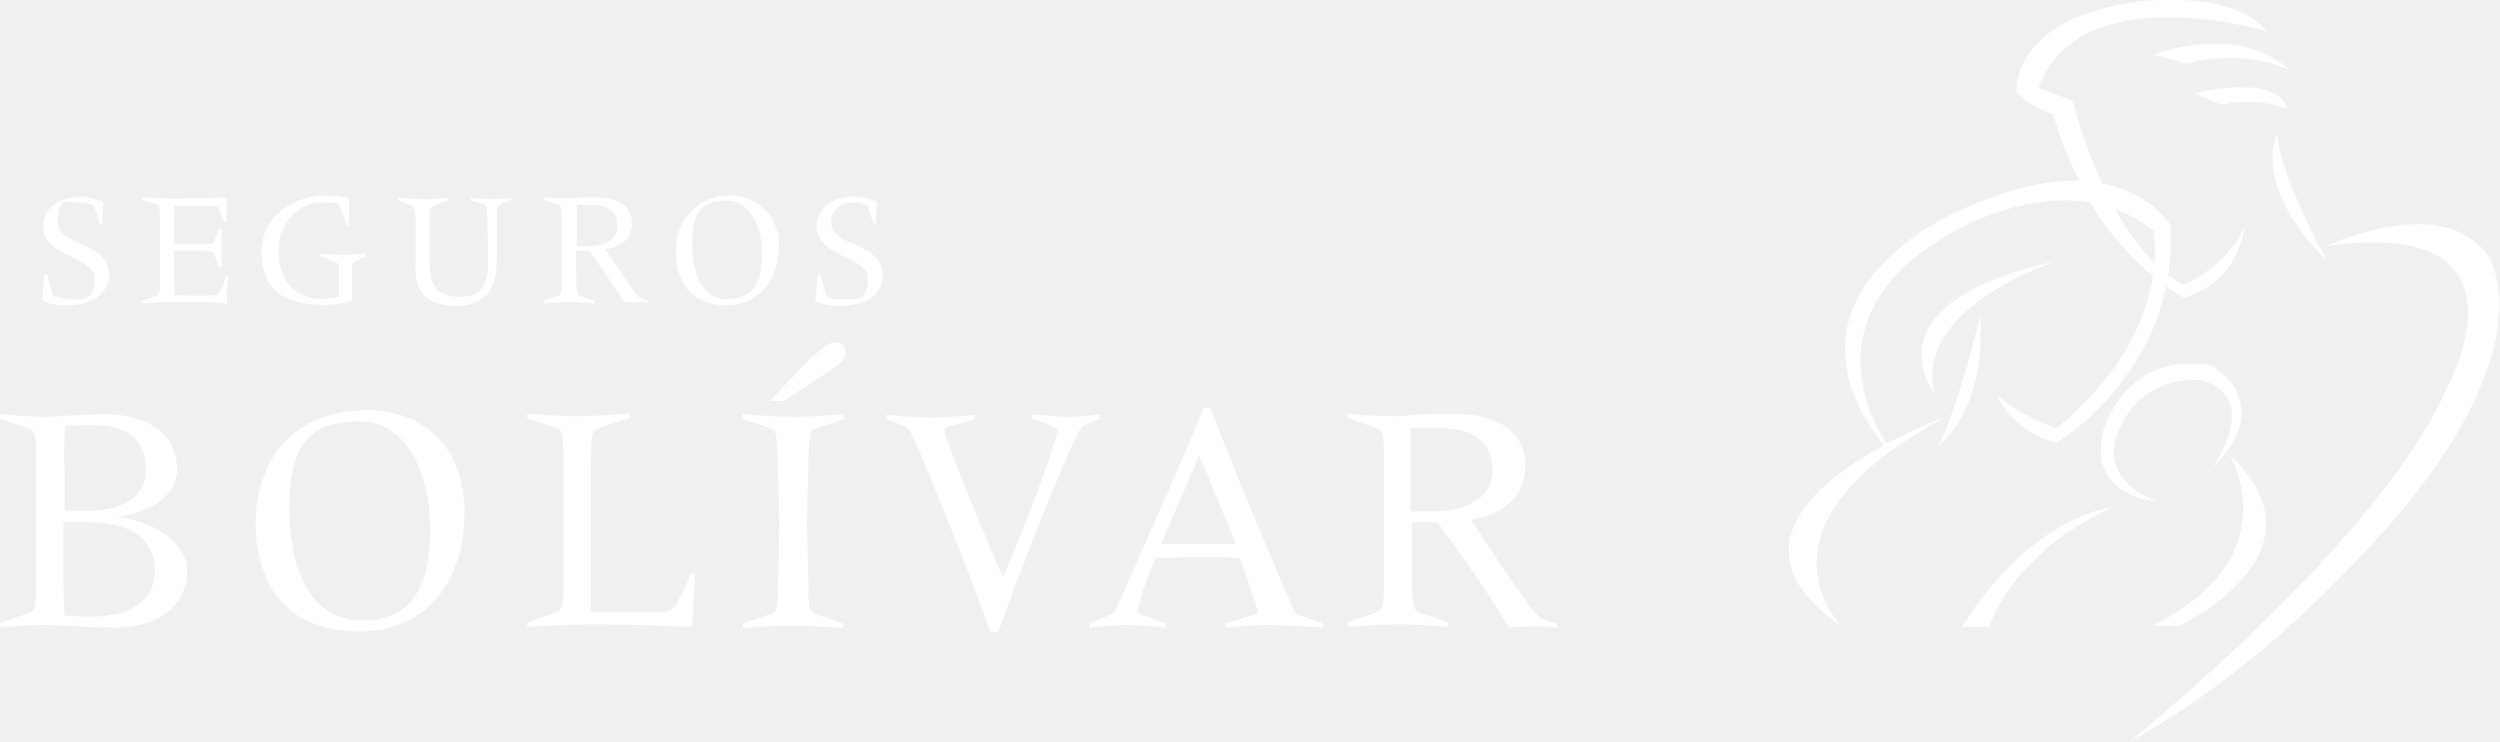
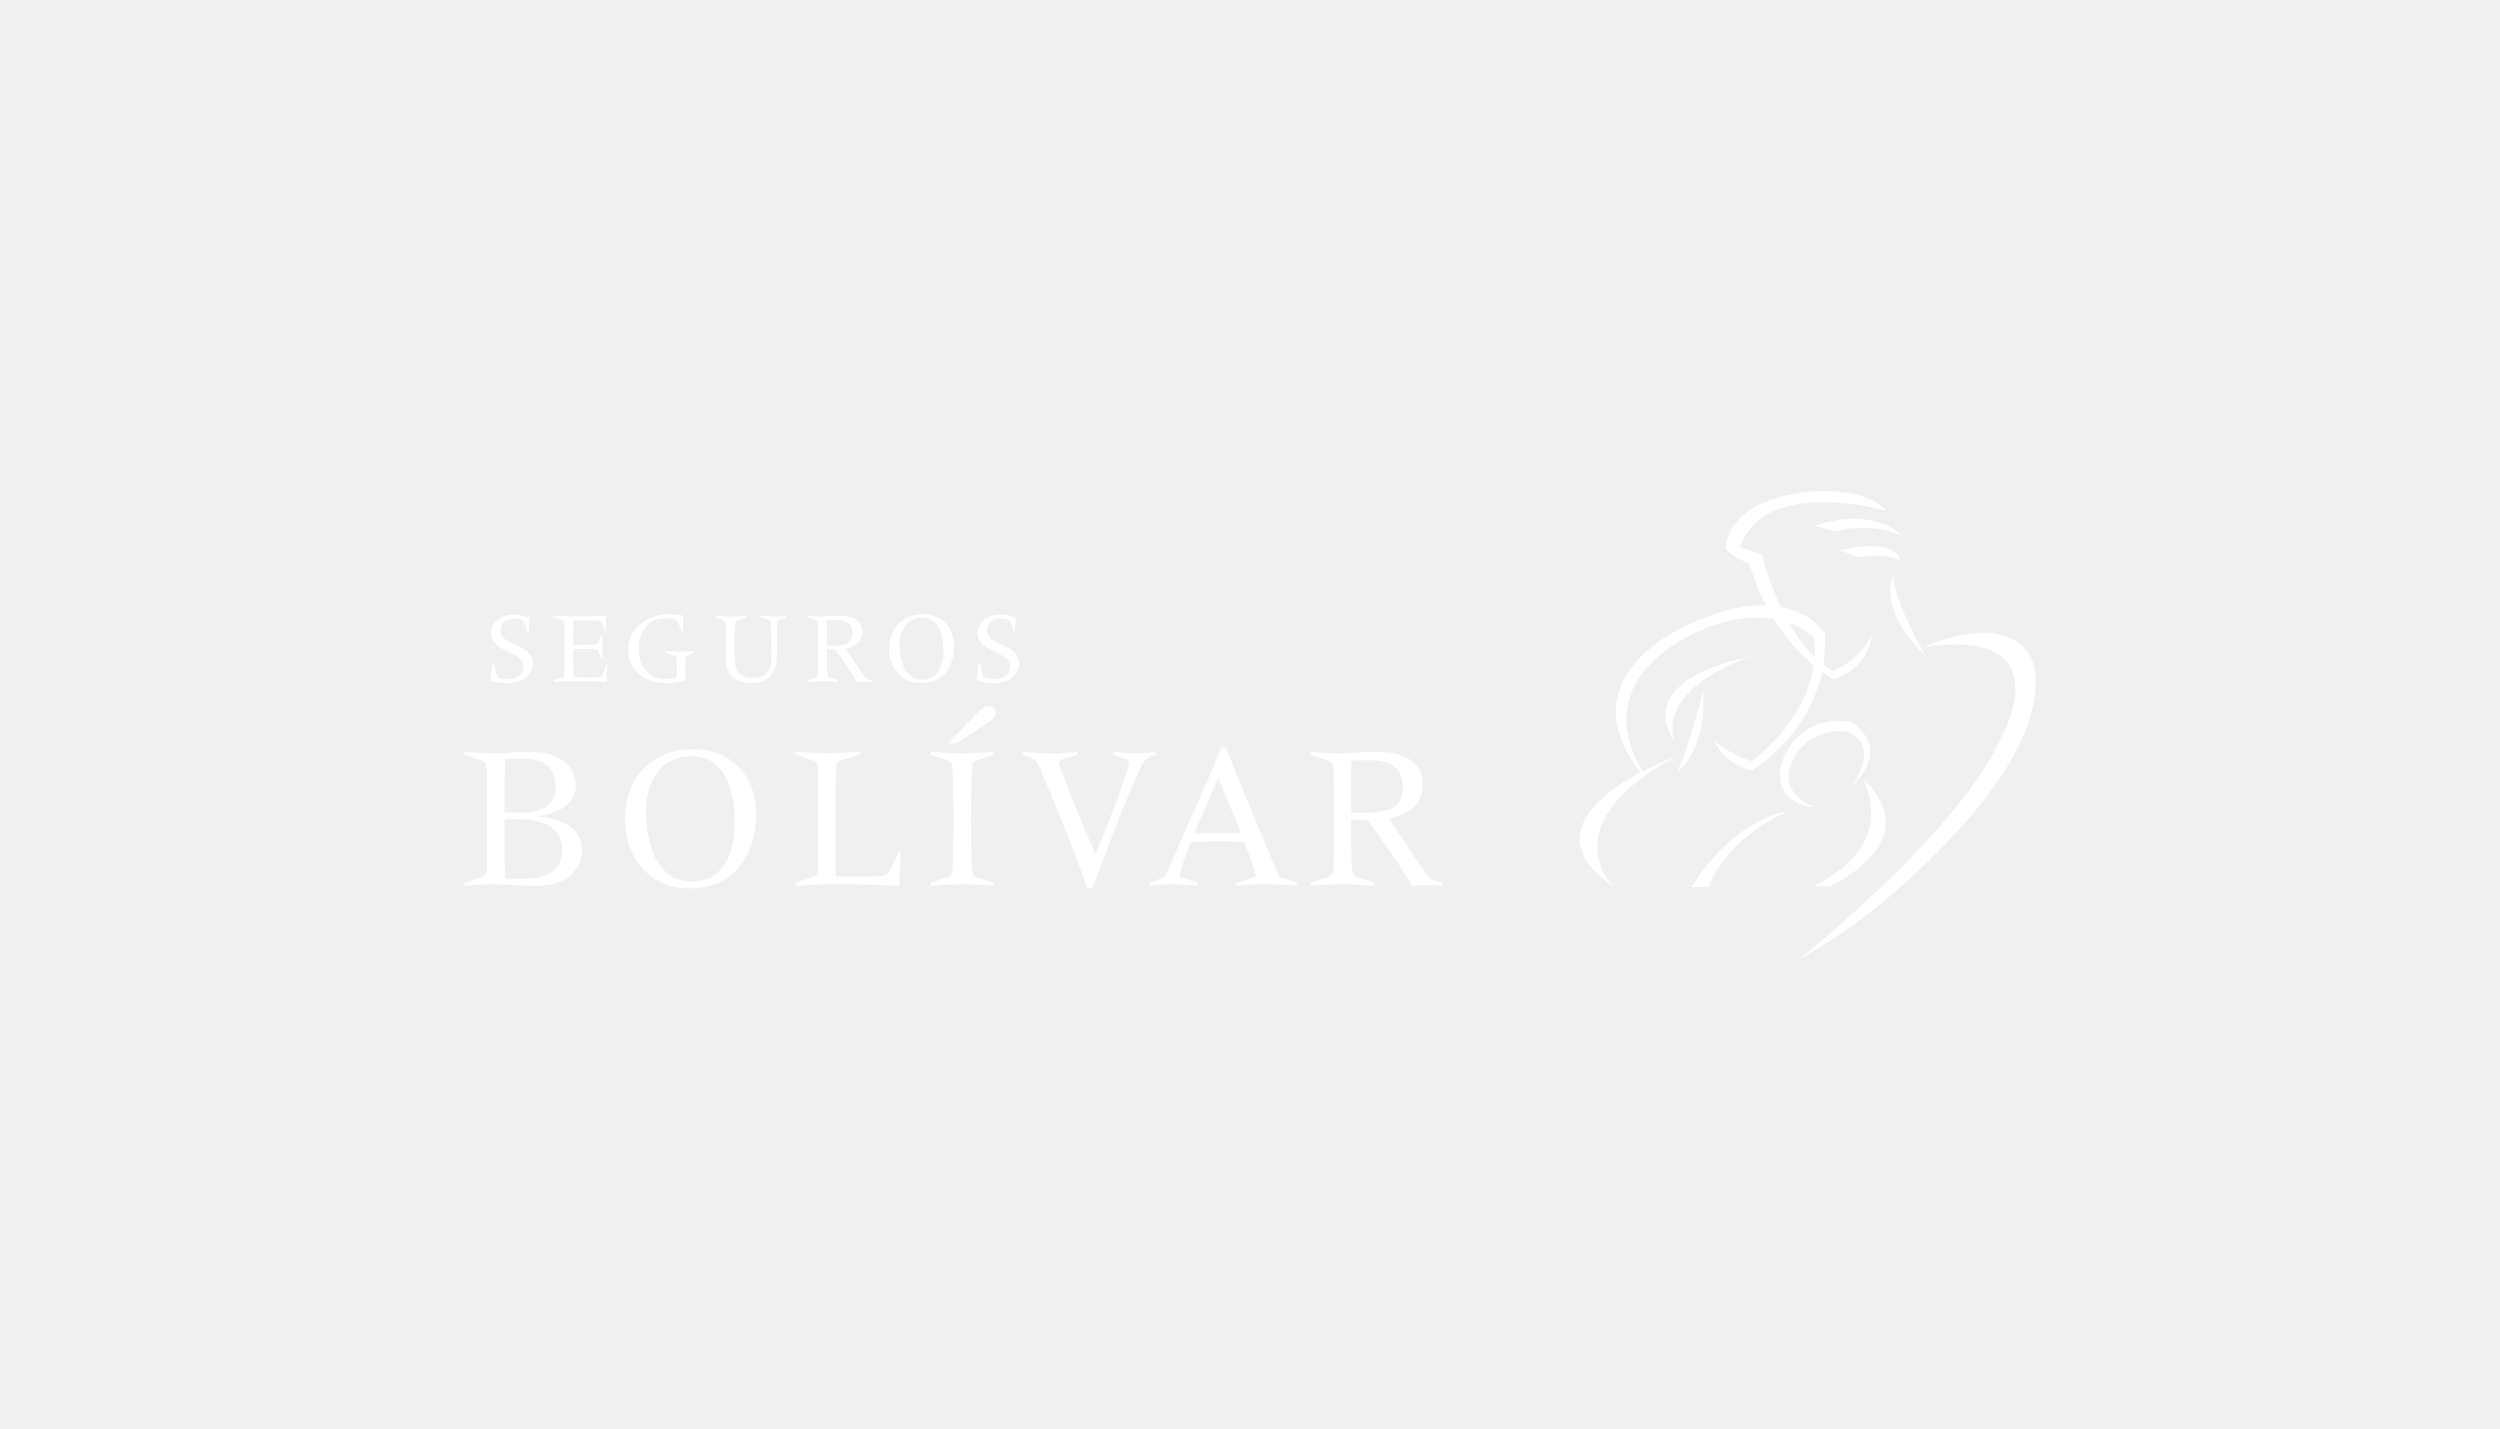
- <svg xmlns="http://www.w3.org/2000/svg" id="Layer_1" version="1.1" viewBox="0 0 394 116.9">
+ <svg xmlns="http://www.w3.org/2000/svg" id="uuid-507dd67a-7cd5-4a05-88fb-5ed4d4b92005" viewBox="0 0 350 200">
  <defs>
-     <style>
-       .st0 {
-         fill: #fff;
-       }
-     </style>
+     <style>.uuid-61bd24f1-8d23-400b-98f7-859e5a719894{fill:none;}.uuid-1231ec93-868a-4f5f-a88f-65d792effb20{fill:#fff;}</style>
  </defs>
-   <path class="st0" d="M309.2,98.8h4.3s3.3-11.4,19.3-18.8c0,0-12.4,1-23.6,18.8Z" />
-   <path class="st0" d="M339.2,98.6h4.3s24.4-11.4,7.9-26.9c0,0,9.7,16.1-12.2,26.9Z" />
-   <path class="st0" d="M392.7,41.2c-6.8-11.6-26.1-2.4-26.1-2.4,34-4.9,19.1,22.2,19.1,22.2-10.4,24.1-50.1,55.9-50.1,55.9,24.5-13.3,43.7-37.4,43.7-37.4,20.7-25.3,13.3-38.2,13.3-38.2Z" />
-   <path class="st0" d="M358.9,21s-4.3,8,7.9,20.2c0,0-7.7-13.7-7.9-20.2Z" />
-   <path class="st0" d="M345.7,14.7l4.4,1.8s6-1.4,10.4.8c0,0-.4-5.9-14.9-2.5Z" />
-   <path class="st0" d="M339.5,8.6l5.2,1.4s8.3-2.5,16,1c0,0-6.4-7.4-21.3-2.4Z" />
-   <path class="st0" d="M305.5,70.2s7.5-5.1,6.6-20.4c0,0-3.9,15.7-6.6,20.4Z" />
-   <path class="st0" d="M323.9,41.2c-30.5,6.7-18.9,21-18.9,21-3.9-13.5,18.9-21,18.9-21Z" />
-   <path class="st0" d="M306.1,65.9s-4,1.5-8.8,4c-2.1-3.2-12.7-21.2,11.7-34,0,0,10.1-5.7,20.4-4,3.3,5.5,7,9.2,9.9,11.6-.9,6-4.3,15.1-15.2,24,0,0-6.4-2.2-9.3-5.3,0,0,1.7,5.5,9.3,7.6,0,0,13.9-8.3,17.3-24.7,1.7,1.2,2.8,1.8,2.8,1.8,9.1-2.7,9.5-11.2,9.5-11.2-2.9,6.7-9.7,9.2-9.7,9.2-.8-.4-1.6-1-2.3-1.5.4-2.5.5-5.1.4-7.9,0,0-3-5.1-10.8-6.6-3.2-6.8-4.6-13-4.6-13l-5.4-2c6.2-17.8,35.9-9,35.9-9-5.2-6.5-19.7-4.7-19.7-4.7-20.7,2.5-19.7,14.3-19.7,14.3,2.1,2.4,5.8,3.5,5.8,3.5,1.1,4,2.5,7.4,4.1,10.5-5-.1-11.4,1.1-19.5,5,0,0-30,12.8-11.3,36.7-10.5,5.7-24.1,16.5-6.6,28.6,0,0-16-15.7,16-32.9ZM339.4,36.5s.4,1.9.2,5c-2.5-2.5-4.6-5.5-6.3-8.6,2.1.8,4.2,2,6.2,3.6Z" />
-   <path class="st0" d="M333.4,69.2c3.7-11,13.9-9.2,13.9-9.2,9.1,3.1,1.4,13.7,1.4,13.7,10.4-10.4-.2-16.1-.2-16.1-13.5-2.4-17,10.2-17,10.2-2.7,10.6,8.3,11.2,8.3,11.2-8.7-3.5-6.4-9.8-6.4-9.8Z" />
-   <path class="st0" d="M93.7,47.8v-.4l-2.1-.7c-.7-.2-.8-.8-.8-4.2v-3h2c1.6,2.1,3.9,5.4,5.6,8.2.6,0,1.3-.1,1.9-.1s1.2,0,1.8.1v-.4c-1.5-.3-1.6-.4-3.1-2.7l-3.6-5.3c2.4-.4,4.2-1.6,4.2-4.2s-2.2-4-5.6-4-3.3.2-4.7.2-2.6-.1-3.6-.2v.4l2.2.7c.6.2.6.4.6,2.8v9.4c0,2-.1,2.1-.8,2.3l-2,.7v.4c1.2-.1,2.7-.2,4.1-.2s2.6.1,3.8.2ZM90.9,32.3c.8,0,1.6,0,2.4,0,2.4,0,4,1,4,3.3s-2.2,3.2-4.6,3.2h-1.8v-6.5Z" />
-   <path class="st0" d="M122.8,38.9c0-4.7-3.1-8.1-7.8-8.1s-8.5,3.6-8.5,8.8,2.7,8.5,8,8.5,8.2-4.1,8.2-9.2ZM114.8,47.2c-3.8,0-5.7-3.5-5.7-8.9s1.9-6.7,5.5-6.7,5.5,4.1,5.5,8.4-1.4,7.1-5.3,7.1Z" />
-   <path class="st0" d="M18.3,81.5h0c4.9-.6,9.6-3.1,9.6-7.5,0-6.3-5.6-8.7-11.2-8.7s-7,.4-9.1.4-4.8-.2-7.6-.4v.7l4.4,1.5c1.2.4,1.3.7,1.3,5.7v18.9c0,4-.2,4.2-1.7,4.7l-4,1.4v.7c2.4-.2,4.4-.4,6.9-.4s7.3.4,11.3.4c7.5,0,11.3-4.1,11.3-8.9s-6-8.1-11.2-8.5ZM10.1,73.4c0-2.4,0-3.9.2-6.3,1.8-.1,2.9-.1,4.6-.1,4.4,0,8.1,1.8,8.1,7s-5.3,6.5-8.8,6.5h-4v-7.1ZM14.2,97.2c-1.3,0-2.6-.1-4-.2-.1-1.6-.2-3.2-.2-4.8v-9.9h3.7c5.9,0,10.7,1.9,10.7,7.6s-5.2,7.3-10.3,7.3Z" />
-   <path class="st0" d="M57.4,64.7c-10.6,0-17.1,7.3-17.1,17.7s5.4,17.1,16.3,17.1,16.6-8.2,16.6-18.6-6.2-16.3-15.8-16.3ZM57.1,97.8c-7.6,0-11.5-7.1-11.5-17.9s3.9-13.5,11.2-13.5,11,8.3,11,17.1-2.8,14.3-10.8,14.3Z" />
-   <path class="st0" d="M190.9,64.3h-1.2c-3.8,9.4-9.4,21.5-14,32.2-1.3.7-2.7,1.3-4,1.7v.7c1.9-.2,3.9-.4,5.8-.4s4.1.2,6.2.4v-.7l-4.5-1.6c.7-2.9,1.6-6,3-8.7,2.2,0,4.3-.1,6.5-.1s4.4,0,6.6.1c.7,1.6,2.4,6.5,3,8.7-1.6.6-3.8,1.3-5.1,1.6v.7c2.4-.2,4.7-.4,7-.4s5.5.2,8.3.4v-.7l-4.4-1.5c-4.5-10.6-9.2-21.5-13.3-32.4ZM183,85.7l6-13.9,5.8,13.9h-11.8Z" />
-   <path class="st0" d="M239,92.7l-7.2-10.8c4.8-.8,8.6-3.3,8.6-8.6s-4.5-8.1-11.4-8.1-6.7.4-9.4.4-5.3-.2-7.2-.4v.7l4.4,1.5c1.2.4,1.3.7,1.3,5.7v18.9c0,4-.2,4.2-1.7,4.7l-4,1.4v.7c2.5-.2,5.5-.4,8.2-.4s5.3.2,7.6.4v-.7l-4.2-1.4c-1.4-.4-1.5-1.6-1.5-8.4v-6h4c3.2,4.2,7.9,10.9,11.3,16.6,1.3-.1,2.6-.2,3.9-.2s2.5.1,3.7.2v-.7c-2.9-.5-3.2-.9-6.2-5.4ZM225.9,80.6h-3.6v-13.1c1.6,0,3.1,0,4.8,0,4.9,0,8.1,2,8.1,6.6s-4.5,6.5-9.4,6.5Z" />
-   <path class="st0" d="M10.9,47.1c-.6,0-1.9-.2-2.6-.6l-.9-3.3h-.4l-.4,4.2c1.5.6,2.6.7,3.8.7,5.1,0,6.8-2.6,6.8-4.8,0-5.4-8.1-4.3-8.1-8.4s1.5-3,3.1-3,1.7.2,2.6.5l1,2.9h.3l.2-3.5c-1.1-.5-2.7-.8-3.8-.8-2.8,0-5.7,1.5-5.7,4.7,0,4.9,8.1,4.6,8.1,8.2s-1.9,3.3-4,3.3Z" />
-   <path class="st0" d="M34.5,46.3c-.3.3-.6.3-3.4.3s-2.4,0-3.6-.1c0-1.1-.1-2.3-.1-3.5v-3.5h2.7c3.1,0,3.4,0,3.7.6l.7,2h.4c0-1.1,0-2.1,0-3.1s0-1.9,0-2.9h-.4l-.7,1.8c-.2.6-.5.6-3.7.6h-2.7v-3.2c0-1.1,0-2,.1-2.9,1,0,2.1,0,3.7,0,3,0,3.2,0,3.4.7l.7,1.9h.4c0-.6,0-1.5,0-1.9s0-1.3,0-2c-2.3.1-4.7.2-7.2.2s-3.9-.1-6.1-.2v.4l2.2.7c.6.2.6.4.6,2.8v9.4c0,2-.1,2.1-.8,2.3l-2,.7v.4c1.9-.1,4.3-.2,6.6-.2s5.4.1,6.8.2v-2c0-.8.1-1.5.2-2.3h-.4c-.5,1.5-.7,2.4-1.1,2.7Z" />
-   <path class="st0" d="M50.6,48.1c1.7,0,3.9-.4,4.9-.7,0-.5,0-.9,0-1.2v-4c0-.5,0-.8.5-1l1.6-.8v-.4c-1.1,0-2.3.2-3.4.2s-2.5-.2-3.7-.2v.4l1.6.6c1.2.4,1.3.6,1.3,1v3.7c0,.2,0,.6,0,1-.9.3-1.9.4-3,.4-3.9,0-6.5-3.1-6.5-7.5s3.1-7.7,6.7-7.7,2.6.2,2.8.6c.4.5.9,1.9,1.2,3h.4c0-.7,0-1.5,0-2.3s0-1.3,0-2c-1.1-.2-2.3-.4-3.7-.4-4.6,0-10.1,3-10.1,8.9s3.6,8.3,9.5,8.3Z" />
-   <path class="st0" d="M74.2,31.2v.4l1.4.4c.7.2,1.1.4,1.1.9.2,1.8.2,5.9.2,9.1s-1.6,4.8-4.3,4.8c-4.1,0-4.9-2.2-4.9-5.5s0-6.2,0-7.7c0-.9.3-1,1.7-1.6l1.2-.4v-.4c-1.4.1-2.7.2-4.1.2s-2.4-.1-3.7-.2v.4l1.9.7c.7.3.8.8.8,3v7.3c0,4,2.6,5.6,6.4,5.6s6.3-1.9,6.4-6.9c0-4.6,0-6.7,0-8.2,0-.5.4-.8,1.1-1.1l1.1-.4v-.4c-1,.1-2,.2-3,.2s-2.3-.1-3.4-.2Z" />
-   <path class="st0" d="M131,34.9c0-1.7,1.5-3,3.1-3s1.7.2,2.6.5l1,2.9h.3l.2-3.5c-1.1-.5-2.7-.8-3.8-.8-2.8,0-5.7,1.5-5.7,4.7,0,4.9,8.1,4.6,8.1,8.2s-1.9,3.3-4,3.3-1.9-.2-2.6-.6l-.9-3.3h-.4l-.4,4.2c1.5.6,2.6.7,3.8.7,5.1,0,6.8-2.6,6.8-4.8,0-5.4-8.1-4.3-8.1-8.4Z" />
-   <path class="st0" d="M128.2,56l-6.9,7.2h2.2l7.9-5.2s3.1-2,1.4-3.6c-1.7-1.6-4.5,1.7-4.5,1.7Z" />
-   <path class="st0" d="M107.2,94c-.9,2.1-1.3,2.5-3.9,2.5h-10.2v-23c0-5.3.2-5.7,1.3-6.1l4.8-1.5v-.7c-3.2.2-5.8.4-8.4.4s-5.2-.2-7.7-.4v.7l4.4,1.5c1.2.4,1.3.7,1.3,5.7v18.9c0,4-.2,4.2-1.7,4.7l-4,1.4v.7c3.6-.2,7.2-.4,10.8-.4s10.2.2,15.2.4l.4-8.4h-.6l-1.6,3.6Z" />
-   <path class="st0" d="M117,65.3v.7l4.4,1.5c1,.4,1,.7,1.2,5.7,0,3.1.2,6.3.2,9.5s-.1,6.3-.2,9.5c0,4-.2,4.2-1.5,4.7l-4,1.4v.7c2.4-.2,5.4-.4,8-.4s5.3.2,7.8.4v-.7l-4-1.4c-1.3-.5-1.5-.7-1.5-4.7,0-3.1-.2-6.3-.2-9.5s.1-6.3.2-9.5c.1-4.9.2-5.3,1.2-5.7l4.4-1.5v-.7c-2.6.2-5.2.4-7.8.4s-5.5-.2-8-.4Z" />
-   <path class="st0" d="M173.5,65.3c-1.6.2-3.1.4-4.8.4s-4-.2-6-.4v.7c2.3.7,3.9,1.3,3.9,1.9s-.2,1.2-.5,2.1c-1.8,5.8-4.8,13.3-8,21-2.5-5.5-9.2-21.8-9.2-22.9s.5-.8,2.9-1.5l1.8-.5v-.7c-2.2.2-4.4.4-6.6.4s-4.9-.2-7.3-.4v.7l1.5.5c1.7.6,2,.7,2.9,2.7,3.3,7.6,8.6,20.8,12,30.3h1.2c4.8-13.1,8.9-23.4,12.2-30.6.8-1.8,1.6-2.4,3.8-2.9v-.7Z" />
+   <rect class="uuid-61bd24f1-8d23-400b-98f7-859e5a719894" width="350" height="200" />
+   <path class="uuid-1231ec93-868a-4f5f-a88f-65d792effb20" d="M84.25,94.63c-.14.18-.36.19-1.91.19-.65,0-1.33-.04-2.01-.06-.03-.61-.07-1.27-.07-1.94v-1.97h1.5c1.75,0,1.91.03,2.04.35l.38,1.1h.2c-.01-.61-.03-1.16-.03-1.75,0-.54.01-1.08.03-1.63h-.2l-.38,1.03c-.13.32-.29.35-2.04.35h-1.5v-1.78c0-.61.04-1.14.07-1.65.54-.02,1.2-.03,2.04-.03,1.66,0,1.78,0,1.92.4l.37,1.08h.2c-.01-.33-.04-.82-.04-1.04s.03-.74.04-1.1c-1.27.06-2.63.12-4,.12-1.1,0-2.2-.06-3.4-.12v.2l1.21.4c.32.1.36.2.36,1.56v5.24c0,1.11-.06,1.17-.46,1.3l-1.11.38v.2c1.04-.06,2.43-.12,3.7-.12.81,0,3.04.06,3.79.12v-1.1c0-.42.06-.85.09-1.27h-.2c-.26.85-.42,1.32-.59,1.53Z" />
+   <path class="uuid-1231ec93-868a-4f5f-a88f-65d792effb20" d="M75.23,114.31v-.06c2.75-.26,5.38-1.7,5.38-4.12,0-3.51-3.15-4.88-6.28-4.88-1.66,0-3.89.23-5.05.23s-2.66-.12-4.27-.23v.41l2.45.82c.64.21.73.41.73,3.16v10.58c0,2.25-.12,2.36-.94,2.63l-2.25.76v.41c1.32-.12,2.48-.23,3.86-.23,1.81,0,4.09.23,6.31.23,4.21,0,6.31-2.28,6.31-4.97,0-3.45-3.36-4.53-6.25-4.74ZM70.64,109.78c0-1.31.03-2.16.09-3.51.99-.06,1.61-.06,2.54-.06,2.48,0,4.53,1.02,4.53,3.89,0,3.33-2.98,3.65-4.91,3.65h-2.25v-3.97ZM72.95,123.05c-.73,0-1.43-.06-2.22-.09-.06-.91-.09-1.78-.09-2.69v-5.55h2.08c3.27,0,5.96,1.05,5.96,4.24,0,3.45-2.89,4.09-5.73,4.09Z" />
+   <path class="uuid-1231ec93-868a-4f5f-a88f-65d792effb20" d="M106.42,86.19v.2l.8.24c.39.13.61.25.64.51.12,1,.13,3.3.13,5.08s-.91,2.68-2.43,2.68c-2.3,0-2.72-1.21-2.72-3.07,0-2.23,0-3.47.04-4.32.03-.51.14-.56.94-.87l.67-.24v-.2c-.77.06-1.52.12-2.28.12-.68,0-1.36-.06-2.07-.12v.2l1.04.4c.41.16.45.45.45,1.66v4.06c0,2.21,1.46,3.12,3.56,3.12s3.53-1.04,3.56-3.84c.03-2.57,0-3.76.03-4.57.02-.3.22-.43.59-.59l.64-.24v-.2c-.58.06-1.14.12-1.69.12-.64,0-1.26-.06-1.88-.12Z" />
+   <path class="uuid-1231ec93-868a-4f5f-a88f-65d792effb20" d="M124.86,121.29c-.53,1.17-.73,1.4-2.19,1.4h-5.67v-12.83c0-2.98.09-3.18.73-3.39l2.66-.82v-.41c-1.78.12-3.21.23-4.7.23s-2.92-.12-4.33-.23v.41l2.45.82c.64.21.73.41.73,3.16v10.58c0,2.25-.12,2.36-.93,2.63l-2.25.76v.41c2.02-.12,4.03-.23,6.02-.23,1.75,0,5.67.12,8.5.23l.23-4.7h-.35l-.91,1.99Z" />
+   <path class="uuid-1231ec93-868a-4f5f-a88f-65d792effb20" d="M97.04,104.9c-5.9,0-9.55,4.09-9.55,9.91,0,4.73,3.01,9.56,9.09,9.56s9.29-4.59,9.29-10.38c0-5.32-3.45-9.09-8.82-9.09ZM96.86,123.4c-4.26,0-6.4-3.98-6.4-9.99,0-4.15,2.19-7.54,6.25-7.54,4.82,0,6.16,4.65,6.16,9.53,0,3.97-1.58,8.01-6.02,8.01Z" />
+   <path class="uuid-1231ec93-868a-4f5f-a88f-65d792effb20" d="M71.08,95.08c-.36,0-1.04-.09-1.47-.33l-.49-1.86h-.2l-.25,2.36c.82.32,1.45.4,2.14.4,2.85,0,3.79-1.45,3.79-2.7,0-2.99-4.53-2.42-4.53-4.68,0-.97.84-1.68,1.75-1.68.49,0,.97.09,1.46.28l.56,1.61h.16l.09-1.98c-.61-.28-1.53-.46-2.14-.46-1.56,0-3.18.86-3.18,2.6,0,2.72,4.53,2.54,4.53,4.59,0,1.35-1.06,1.86-2.21,1.86Z" />
+   <path class="uuid-1231ec93-868a-4f5f-a88f-65d792effb20" d="M254.06,73.63l2.97.77s4.72-1.43,9.12.55c0,0-3.63-4.18-12.09-1.32Z" />
+   <path class="uuid-1231ec93-868a-4f5f-a88f-65d792effb20" d="M257.58,77.04l2.53.99s3.41-.77,5.93.44c0,0-.22-3.3-8.46-1.43Z" />
+   <path class="uuid-1231ec93-868a-4f5f-a88f-65d792effb20" d="M253.84,124.07h2.42s13.85-6.37,4.51-15.06c0,0,5.5,9.01-6.92,15.06Z" />
+   <path class="uuid-1231ec93-868a-4f5f-a88f-65d792effb20" d="M93.26,95.64c.97,0,2.17-.23,2.72-.4-.01-.26-.03-.51-.03-.65v-2.23c0-.3.04-.45.3-.58l.91-.44v-.2c-.63.03-1.27.12-1.92.12-.69,0-1.39-.09-2.08-.12v.2l.87.33c.65.25.71.33.71.56v2.05c0,.1-.01.32-.03.54-.51.17-1.05.24-1.66.24-2.16,0-3.63-1.72-3.63-4.21,0-2.89,1.72-4.29,3.76-4.29.56,0,1.43.13,1.58.32.22.27.49,1.07.69,1.69h.2c-.01-.42-.03-.84-.03-1.26,0-.36.01-.74.03-1.11-.62-.13-1.26-.21-2.05-.21-2.56,0-5.65,1.68-5.65,4.99,0,2.72,2.02,4.64,5.32,4.64Z" />
+   <path class="uuid-1231ec93-868a-4f5f-a88f-65d792effb20" d="M117.35,95.47v-.2l-1.16-.39c-.38-.12-.42-.45-.42-2.33v-1.66h1.11c.9,1.17,2.18,3.02,3.11,4.58.36-.03.72-.06,1.07-.06s.68.03,1.01.06v-.2c-.81-.14-.88-.25-1.72-1.5l-2-2.98c1.33-.21,2.37-.91,2.37-2.37s-1.24-2.22-3.15-2.22c-1.03,0-1.85.12-2.6.12s-1.46-.06-1.99-.12v.2l1.21.4c.32.1.36.2.36,1.56v5.24c0,1.11-.06,1.17-.46,1.3l-1.11.38v.2c.69-.06,1.53-.12,2.27-.12.51,0,1.47.06,2.1.12ZM115.77,86.79c.43,0,.87-.01,1.33-.01,1.36,0,2.24.55,2.24,1.82,0,1.59-1.24,1.81-2.59,1.81h-.98v-3.61Z" />
+   <path class="uuid-1231ec93-868a-4f5f-a88f-65d792effb20" d="M265.05,80.55s-2.42,4.51,4.51,11.32c0,0-4.4-7.69-4.51-11.32Z" />
+   <path class="uuid-1231ec93-868a-4f5f-a88f-65d792effb20" d="M238.45,96.71s-2.2,8.79-3.74,11.43c0,0,4.29-2.86,3.74-11.43Z" />
+   <path class="uuid-1231ec93-868a-4f5f-a88f-65d792effb20" d="M245.16,91.87c-17.36,3.74-10.77,11.76-10.77,11.76-2.2-7.58,10.77-11.76,10.77-11.76Z" />
+   <path class="uuid-1231ec93-868a-4f5f-a88f-65d792effb20" d="M235.05,105.72s-2.3.82-5.03,2.25c-1.21-1.78-7.2-11.88,6.68-19.07,0,0,5.76-3.22,11.61-2.27,1.89,3.06,3.99,5.17,5.61,6.51-.51,3.36-2.43,8.44-8.66,13.45,0,0-3.63-1.21-5.28-2.97,0,0,.99,3.08,5.28,4.28,0,0,7.9-4.67,9.84-13.86.97.7,1.59,1.01,1.59,1.01,5.17-1.54,5.38-6.26,5.38-6.26-1.65,3.74-5.5,5.16-5.5,5.16-.45-.25-.89-.54-1.31-.86.22-1.38.3-2.85.21-4.42,0,0-1.69-2.86-6.16-3.69-1.8-3.84-2.63-7.3-2.63-7.3l-3.08-1.1c3.52-10,20.44-5.06,20.44-5.06-2.97-3.63-11.21-2.64-11.21-2.64-11.76,1.43-11.21,8.02-11.21,8.02,1.21,1.32,3.3,1.98,3.3,1.98.63,2.22,1.43,4.17,2.32,5.87-2.81-.08-6.46.61-11.11,2.81,0,0-17.06,7.17-6.44,20.55-5.99,3.21-13.68,9.27-3.78,16.04,0,0-9.12-8.79,9.12-18.46ZM253.95,89.24s.24,1.06.1,2.8c-1.41-1.38-2.61-3.09-3.6-4.85,1.21.44,2.39,1.1,3.5,2.04Z" />
+   <path class="uuid-1231ec93-868a-4f5f-a88f-65d792effb20" d="M198.44,120.56l-4.03-6.02c2.69-.44,4.79-1.84,4.79-4.79s-2.51-4.5-6.37-4.5c-2.07,0-3.74.23-5.26.23s-2.95-.12-4.03-.23v.41l2.45.82c.64.21.73.41.73,3.16v10.58c0,2.25-.12,2.36-.94,2.63l-2.25.76v.41c1.4-.12,3.1-.23,4.59-.23,1.02,0,2.98.12,4.24.23v-.41l-2.34-.79c-.76-.23-.85-.9-.85-4.7v-3.36h2.25c1.81,2.37,4.41,6.11,6.28,9.26.73-.06,1.46-.12,2.16-.12s1.37.06,2.05.12v-.41c-1.64-.29-1.78-.5-3.48-3.04ZM191.17,113.78h-1.99v-7.31c.88,0,1.75-.03,2.69-.03,2.75,0,4.53,1.11,4.53,3.68,0,3.22-2.51,3.65-5.23,3.65Z" />
+   <path class="uuid-1231ec93-868a-4f5f-a88f-65d792effb20" d="M236.8,124.18h2.42s1.87-6.37,10.99-10.55c0,0-7.03.55-13.41,10.55Z" />
+   <path class="uuid-1231ec93-868a-4f5f-a88f-65d792effb20" d="M284.28,91.87c-3.85-6.49-14.84-1.32-14.84-1.32,19.34-2.75,10.88,12.42,10.88,12.42-5.93,13.52-28.46,31.32-28.46,31.32,13.96-7.48,24.84-20.99,24.84-20.99,11.76-14.18,7.58-21.43,7.58-21.43Z" />
+   <path class="uuid-1231ec93-868a-4f5f-a88f-65d792effb20" d="M250.54,107.59c2.09-6.15,7.91-5.17,7.91-5.17,5.17,1.76.77,7.69.77,7.69,5.93-5.82-.11-9.01-.11-9.01-7.69-1.32-9.67,5.71-9.67,5.71-1.54,5.93,4.72,6.26,4.72,6.26-4.94-1.98-3.63-5.5-3.63-5.5Z" />
+   <path class="uuid-1231ec93-868a-4f5f-a88f-65d792effb20" d="M161.89,105.25c-.88.12-1.75.23-2.66.23-1.11,0-2.22-.12-3.33-.23v.41c1.28.41,2.19.73,2.19,1.05s-.12.64-.29,1.17c-1.02,3.24-2.66,7.45-4.44,11.72-1.37-3.1-5.11-12.19-5.11-12.8,0-.32.26-.47,1.61-.85l1.02-.29v-.41c-1.23.12-2.48.23-3.71.23-1.34,0-2.72-.12-4.06-.23v.41l.82.29c.94.32,1.14.41,1.61,1.49,1.84,4.24,4.82,11.6,6.72,16.92h.67c2.69-7.31,5-13.06,6.84-17.07.47-.99.88-1.32,2.13-1.64v-.41Z" />
+   <path class="uuid-1231ec93-868a-4f5f-a88f-65d792effb20" d="M130.31,105.25v.41l2.45.82c.55.21.58.41.64,3.16.03,1.75.09,3.54.09,5.29s-.06,3.54-.09,5.29c-.03,2.25-.12,2.36-.85,2.63l-2.25.76v.41c1.31-.12,3.01-.23,4.47-.23,1.29,0,2.98.12,4.35.23v-.41l-2.25-.76c-.73-.26-.82-.38-.85-2.63-.03-1.75-.09-3.54-.09-5.29s.06-3.54.09-5.29c.06-2.75.09-2.95.64-3.16l2.45-.82v-.41c-1.46.12-2.89.23-4.35.23-1.64,0-3.07-.12-4.47-.23Z" />
+   <path class="uuid-1231ec93-868a-4f5f-a88f-65d792effb20" d="M138.17,88.26c0-.97.84-1.68,1.75-1.68.49,0,.97.09,1.46.28l.56,1.61h.16l.09-1.98c-.61-.28-1.53-.46-2.14-.46-1.56,0-3.18.86-3.18,2.6,0,2.72,4.52,2.54,4.52,4.59,0,1.35-1.05,1.86-2.21,1.86-.36,0-1.04-.09-1.48-.33l-.49-1.86h-.2l-.25,2.36c.83.32,1.45.4,2.14.4,2.85,0,3.79-1.45,3.79-2.7,0-2.99-4.52-2.42-4.52-4.68Z" />
+   <path class="uuid-1231ec93-868a-4f5f-a88f-65d792effb20" d="M136.57,100.05l-3.84,4.02h1.21l4.41-2.91s1.71-1.1.76-2.04c-.94-.91-2.54.93-2.54.93Z" />
+   <path class="uuid-1231ec93-868a-4f5f-a88f-65d792effb20" d="M133.57,90.51c0-2.63-1.71-4.5-4.37-4.5-2.92,0-4.73,2.03-4.73,4.9,0,2.34,1.49,4.73,4.5,4.73s4.6-2.27,4.6-5.13ZM129.12,95.16c-2.11,0-3.17-1.96-3.17-4.94,0-2.05,1.08-3.73,3.09-3.73,2.39,0,3.05,2.3,3.05,4.71,0,1.97-.78,3.96-2.98,3.96Z" />
+   <path class="uuid-1231ec93-868a-4f5f-a88f-65d792effb20" d="M171.61,104.67h-.64c-2.1,5.26-5.26,11.98-7.8,17.97-.7.38-1.52.7-2.22.96v.41c1.08-.12,2.16-.23,3.24-.23,1.17,0,2.31.12,3.45.23v-.41l-2.51-.91c.41-1.64.88-3.36,1.67-4.85,1.23-.03,2.43-.06,3.65-.06s2.48.03,3.71.06c.41.88,1.35,3.62,1.7,4.85-.87.35-2.13.73-2.86.91v.41c1.32-.12,2.6-.23,3.92-.23,1.55,0,3.07.12,4.62.23v-.41l-2.45-.85c-2.49-5.93-5.11-12.01-7.45-18.09ZM167.2,116.65l3.36-7.74,3.22,7.74h-6.58Z" />
</svg>
